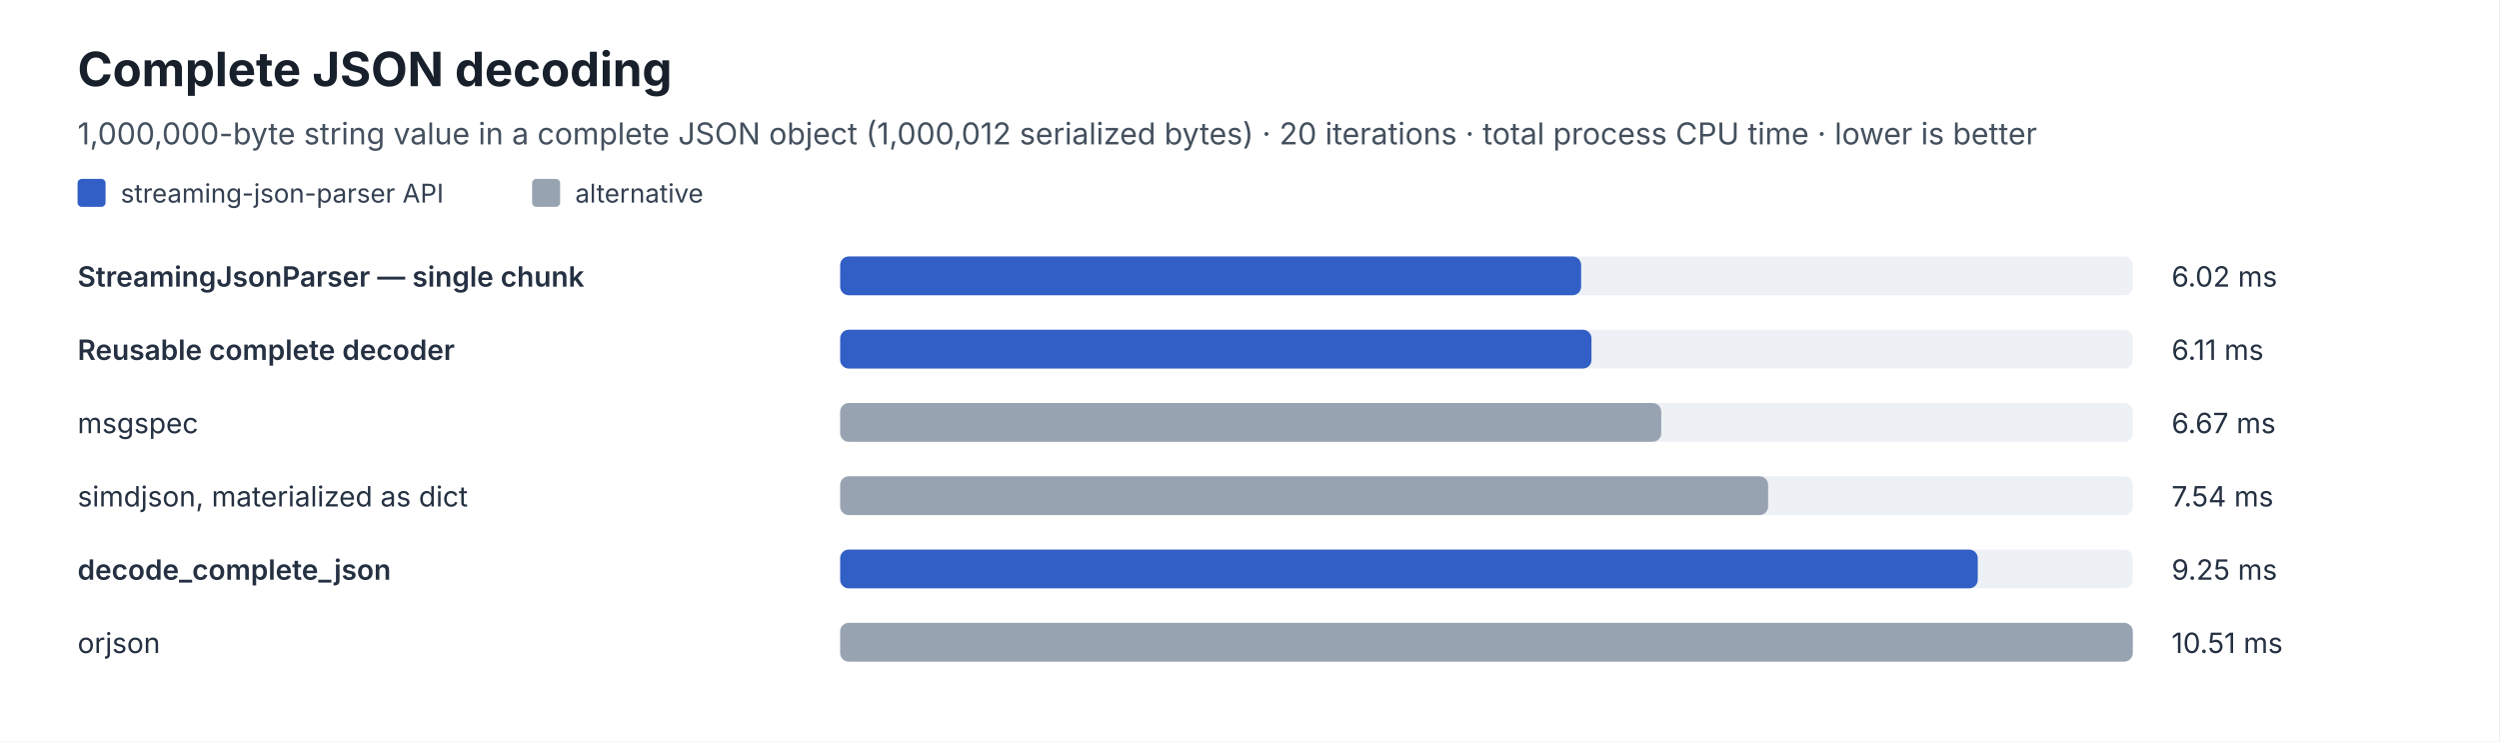
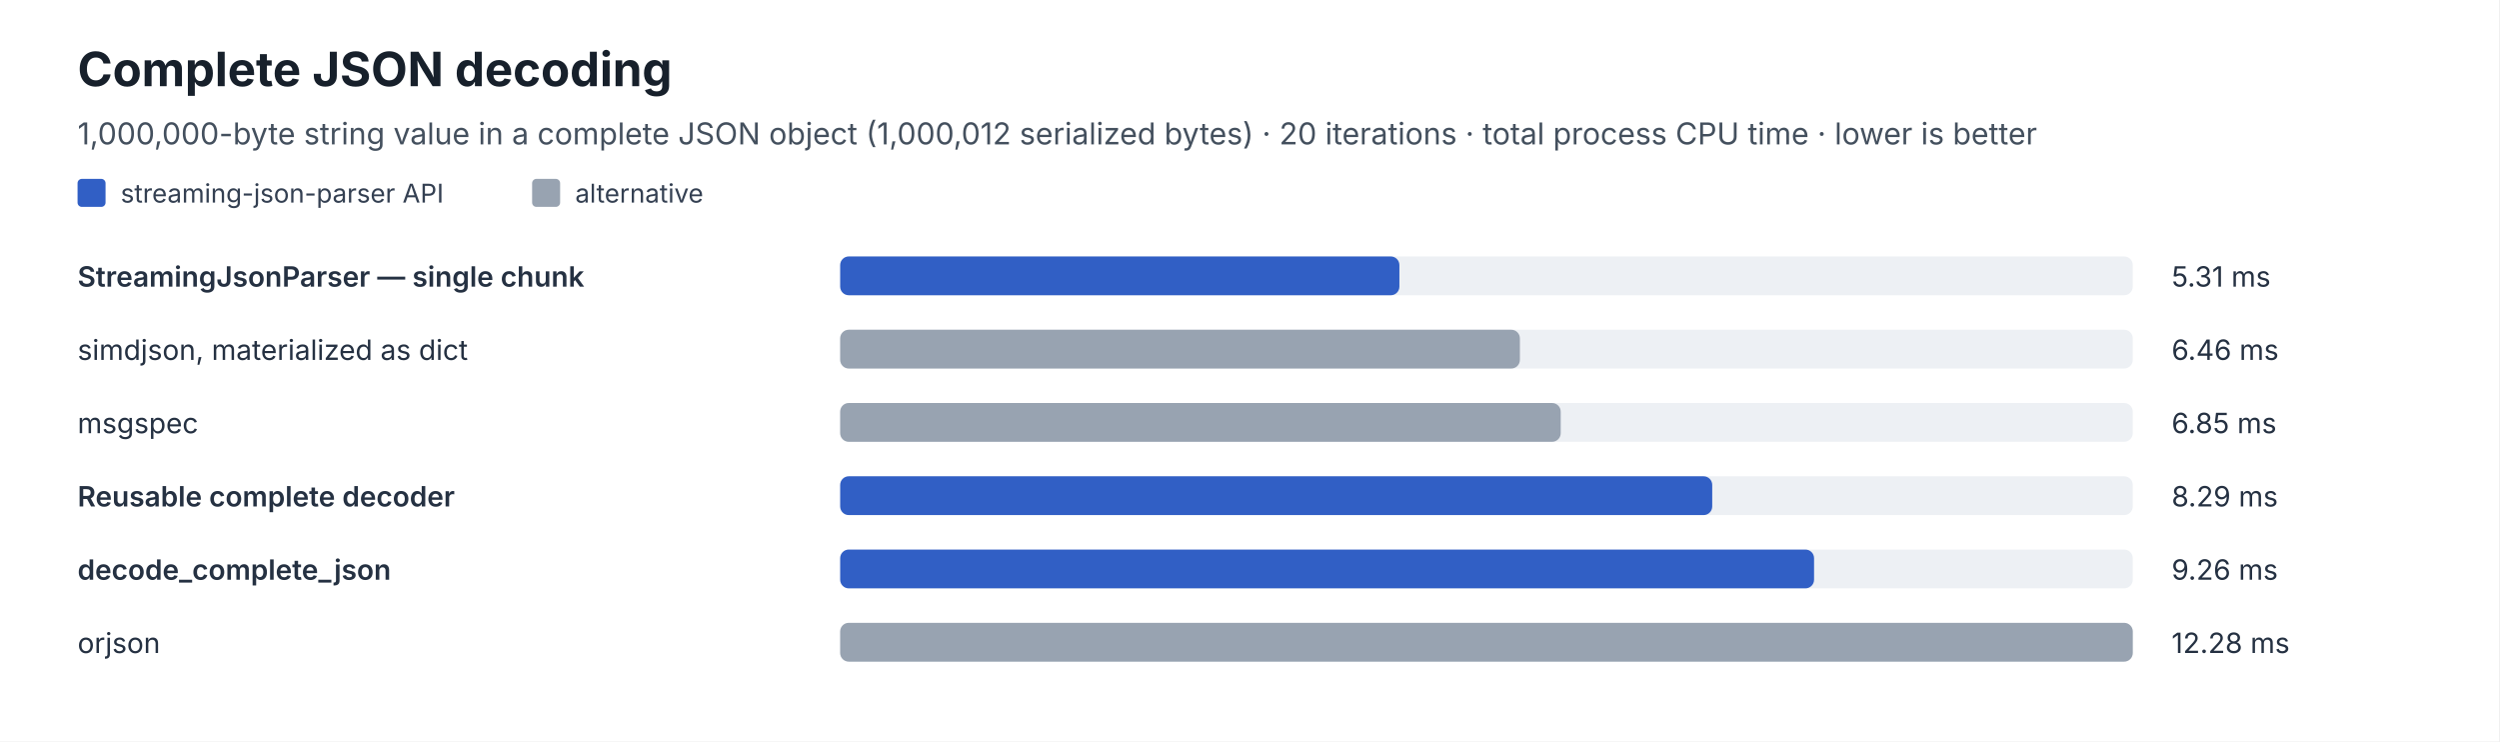
<svg xmlns="http://www.w3.org/2000/svg" width="1160" height="344" viewBox="0 0 1160 344" role="img" aria-labelledby="chart-title chart-description">
  <rect width="1160" height="344" fill="#ffffff" />
  <text x="36" y="40" fill="#17202b" font-family="system-ui, -apple-system, Segoe UI, sans-serif" font-size="22" font-weight="700">Complete JSON decoding</text>
  <text x="36" y="67" fill="#44505e" font-family="system-ui, -apple-system, Segoe UI, sans-serif" font-size="14">1,000,000-byte string value in a complete JSON object (1,000,012 serialized bytes) · 20 iterations · total process CPU time · lower is better</text>
  <rect x="36" y="83" width="13" height="13" rx="2" fill="#315fc5" />
  <text x="56" y="94" fill="#344052" font-family="system-ui, -apple-system, Segoe UI, sans-serif" font-size="12">streaming-json-parser API</text>
  <rect x="247" y="83" width="13" height="13" rx="2" fill="#98a3b1" />
  <text x="267" y="94" fill="#344052" font-family="system-ui, -apple-system, Segoe UI, sans-serif" font-size="12">alternative</text>
  <text x="36" y="133" fill="#253142" font-family="system-ui, -apple-system, Segoe UI, sans-serif" font-size="13" font-weight="600">StreamingJsonParser — single chunk</text>
  <rect x="390" y="119" width="600" height="18" rx="4" fill="#edf0f4" />
-   <rect x="390" y="119" width="343.94" height="18" rx="4" fill="#315fc5" />
-   <text x="1008" y="133" fill="#253142" font-family="system-ui, -apple-system, Segoe UI, sans-serif" font-size="13" font-variant-numeric="tabular-nums">6.02 ms</text>
-   <text x="36" y="167" fill="#253142" font-family="system-ui, -apple-system, Segoe UI, sans-serif" font-size="13" font-weight="600">Reusable complete decoder</text>
+   <rect x="390" y="119" width="259.58" height="18" rx="4" fill="#315fc5" />
+   <text x="1008" y="133" fill="#253142" font-family="system-ui, -apple-system, Segoe UI, sans-serif" font-size="13" font-variant-numeric="tabular-nums">5.31 ms</text>
+   <text x="36" y="167" fill="#253142" font-family="system-ui, -apple-system, Segoe UI, sans-serif" font-size="13" font-weight="400">simdjson, materialized as dict</text>
  <rect x="390" y="153" width="600" height="18" rx="4" fill="#edf0f4" />
-   <rect x="390" y="153" width="348.74" height="18" rx="4" fill="#315fc5" />
-   <text x="1008" y="167" fill="#253142" font-family="system-ui, -apple-system, Segoe UI, sans-serif" font-size="13" font-variant-numeric="tabular-nums">6.11 ms</text>
+   <rect x="390" y="153" width="315.51" height="18" rx="4" fill="#98a3b1" />
+   <text x="1008" y="167" fill="#253142" font-family="system-ui, -apple-system, Segoe UI, sans-serif" font-size="13" font-variant-numeric="tabular-nums">6.46 ms</text>
  <text x="36" y="201" fill="#253142" font-family="system-ui, -apple-system, Segoe UI, sans-serif" font-size="13" font-weight="400">msgspec</text>
  <rect x="390" y="187" width="600" height="18" rx="4" fill="#edf0f4" />
-   <rect x="390" y="187" width="381.12" height="18" rx="4" fill="#98a3b1" />
-   <text x="1008" y="201" fill="#253142" font-family="system-ui, -apple-system, Segoe UI, sans-serif" font-size="13" font-variant-numeric="tabular-nums">6.67 ms</text>
-   <text x="36" y="235" fill="#253142" font-family="system-ui, -apple-system, Segoe UI, sans-serif" font-size="13" font-weight="400">simdjson, materialized as dict</text>
+   <rect x="390" y="187" width="334.46" height="18" rx="4" fill="#98a3b1" />
+   <text x="1008" y="201" fill="#253142" font-family="system-ui, -apple-system, Segoe UI, sans-serif" font-size="13" font-variant-numeric="tabular-nums">6.85 ms</text>
+   <text x="36" y="235" fill="#253142" font-family="system-ui, -apple-system, Segoe UI, sans-serif" font-size="13" font-weight="600">Reusable complete decoder</text>
  <rect x="390" y="221" width="600" height="18" rx="4" fill="#edf0f4" />
-   <rect x="390" y="221" width="430.74" height="18" rx="4" fill="#98a3b1" />
-   <text x="1008" y="235" fill="#253142" font-family="system-ui, -apple-system, Segoe UI, sans-serif" font-size="13" font-variant-numeric="tabular-nums">7.54 ms</text>
+   <rect x="390" y="221" width="404.79" height="18" rx="4" fill="#315fc5" />
+   <text x="1008" y="235" fill="#253142" font-family="system-ui, -apple-system, Segoe UI, sans-serif" font-size="13" font-variant-numeric="tabular-nums">8.29 ms</text>
  <text x="36" y="269" fill="#253142" font-family="system-ui, -apple-system, Segoe UI, sans-serif" font-size="13" font-weight="600">decode_complete_json</text>
  <rect x="390" y="255" width="600" height="18" rx="4" fill="#edf0f4" />
-   <rect x="390" y="255" width="528.05" height="18" rx="4" fill="#315fc5" />
-   <text x="1008" y="269" fill="#253142" font-family="system-ui, -apple-system, Segoe UI, sans-serif" font-size="13" font-variant-numeric="tabular-nums">9.25 ms</text>
+   <rect x="390" y="255" width="452.06" height="18" rx="4" fill="#315fc5" />
+   <text x="1008" y="269" fill="#253142" font-family="system-ui, -apple-system, Segoe UI, sans-serif" font-size="13" font-variant-numeric="tabular-nums">9.26 ms</text>
  <text x="36" y="303" fill="#253142" font-family="system-ui, -apple-system, Segoe UI, sans-serif" font-size="13" font-weight="400">orjson</text>
  <rect x="390" y="289" width="600" height="18" rx="4" fill="#edf0f4" />
  <rect x="390" y="289" width="600.00" height="18" rx="4" fill="#98a3b1" />
-   <text x="1008" y="303" fill="#253142" font-family="system-ui, -apple-system, Segoe UI, sans-serif" font-size="13" font-variant-numeric="tabular-nums">10.51 ms</text>
+   <text x="1008" y="303" fill="#253142" font-family="system-ui, -apple-system, Segoe UI, sans-serif" font-size="13" font-variant-numeric="tabular-nums">12.28 ms</text>
</svg>
